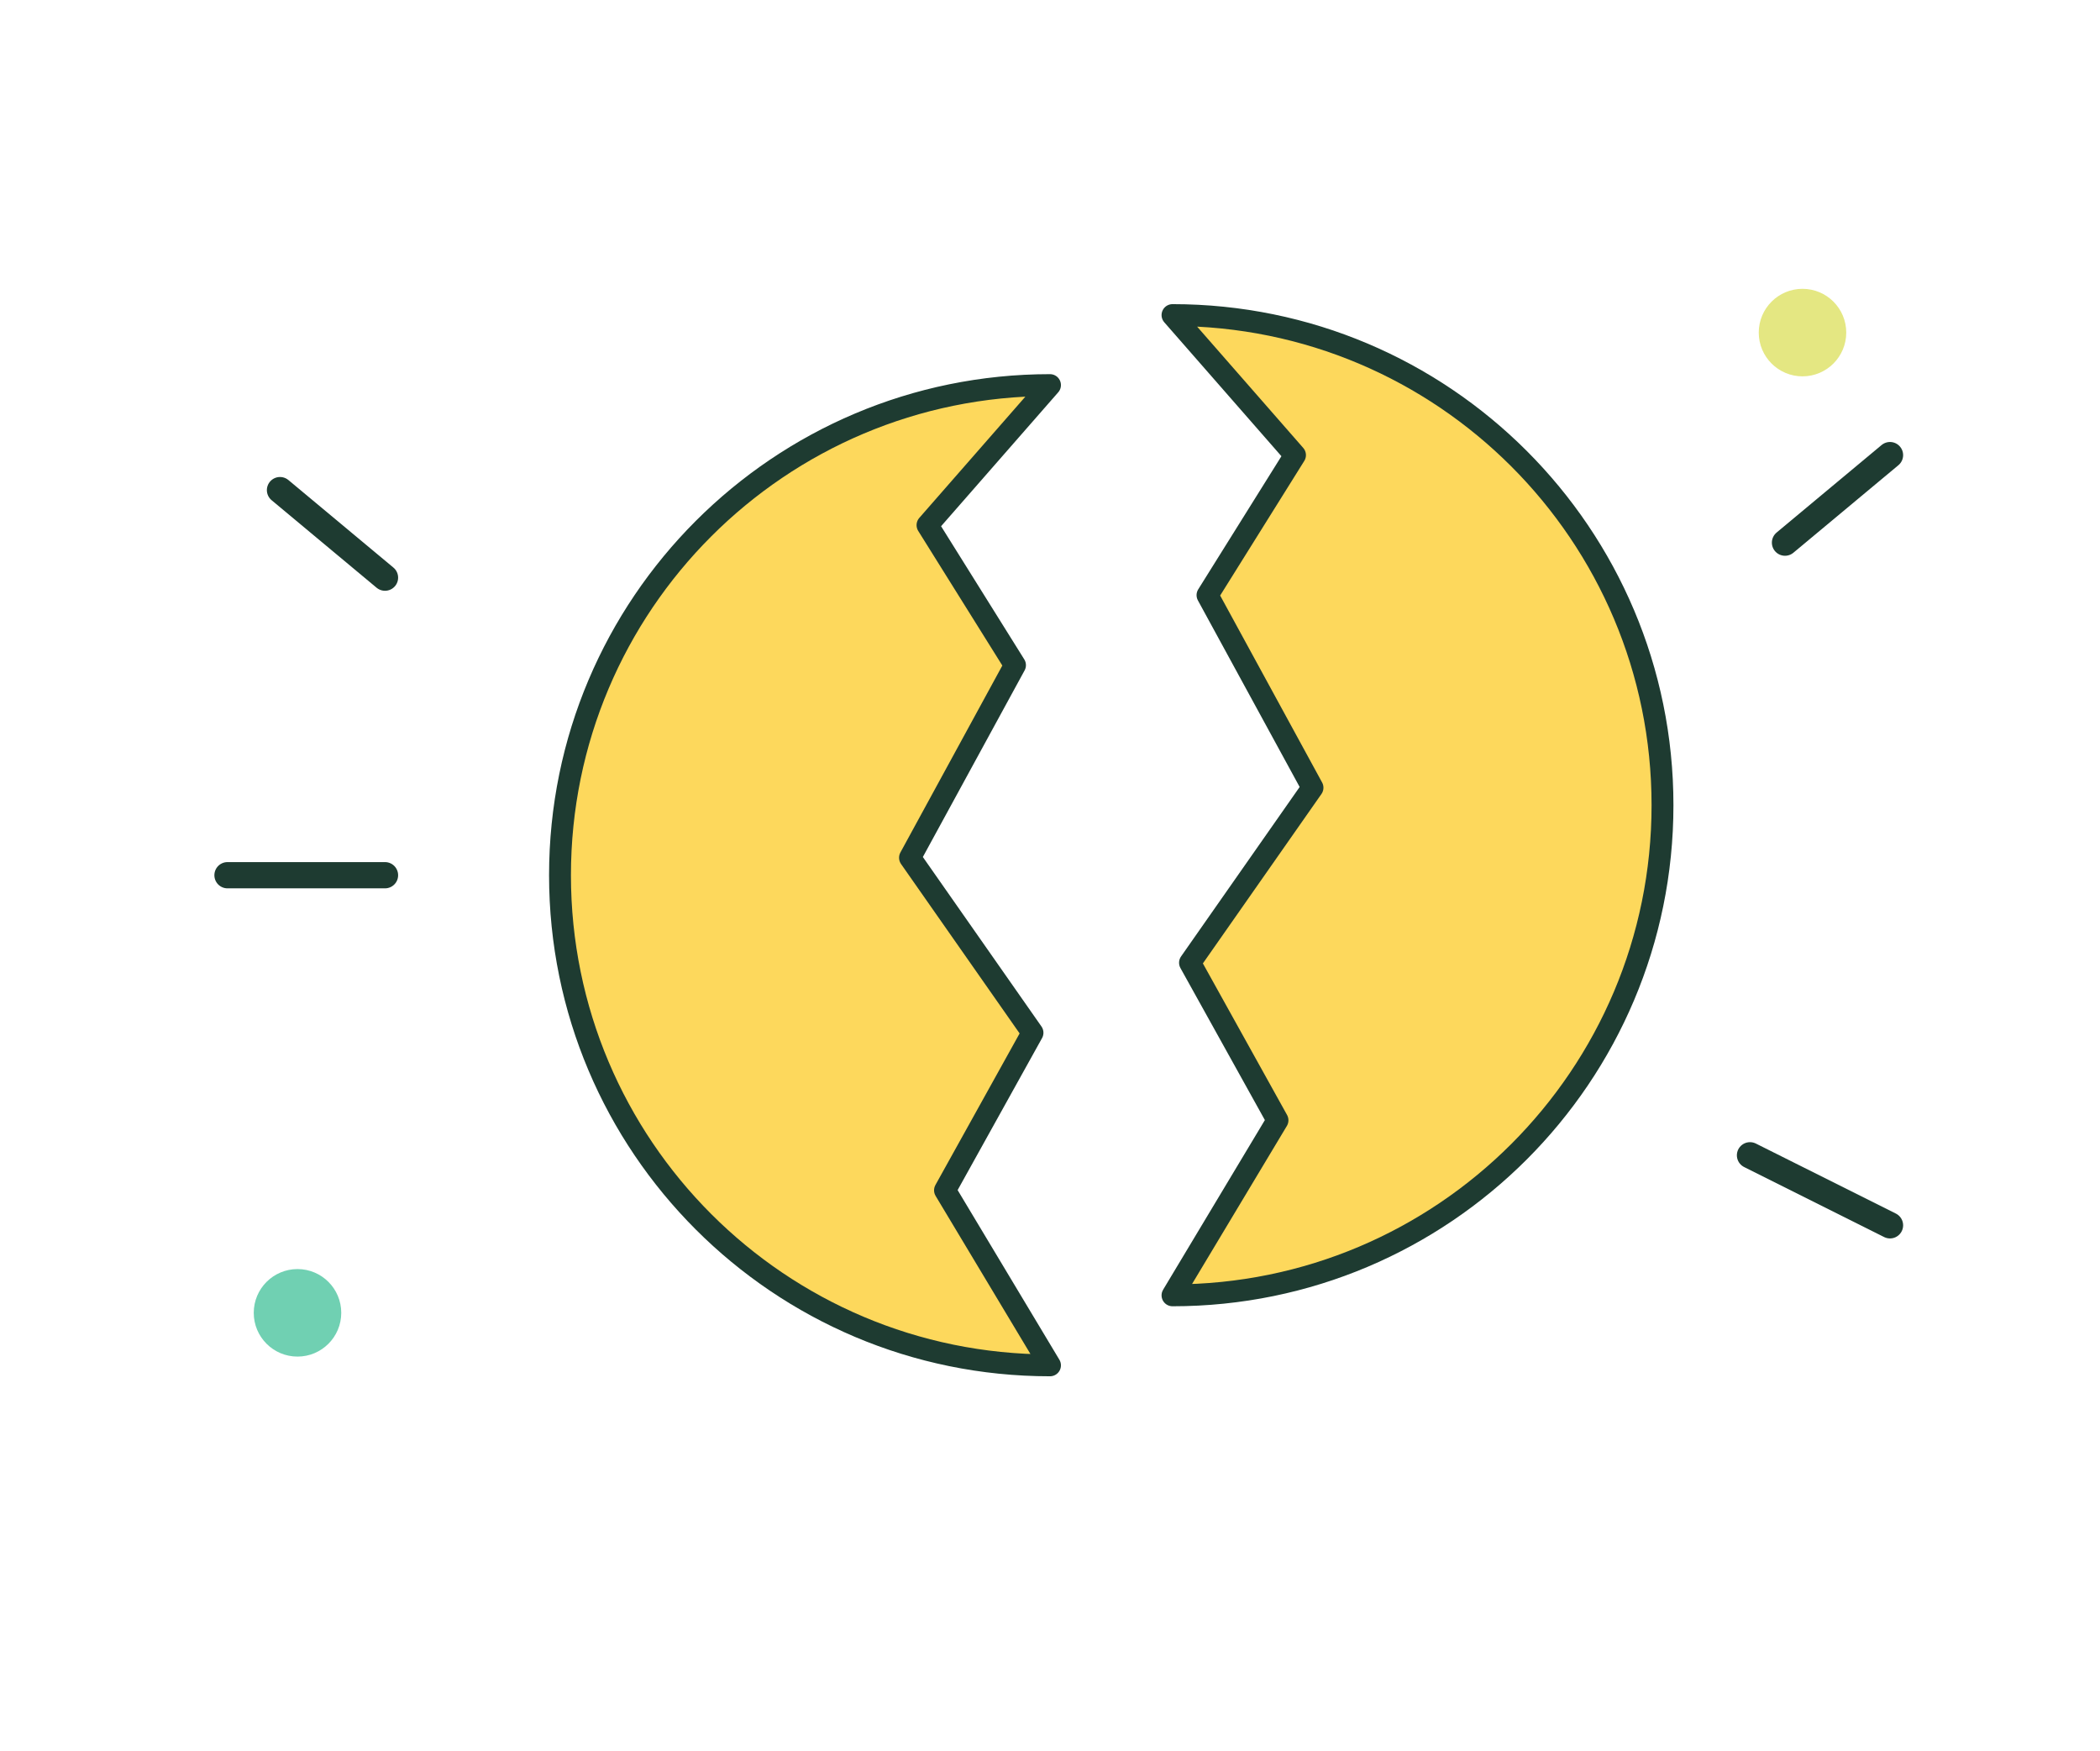
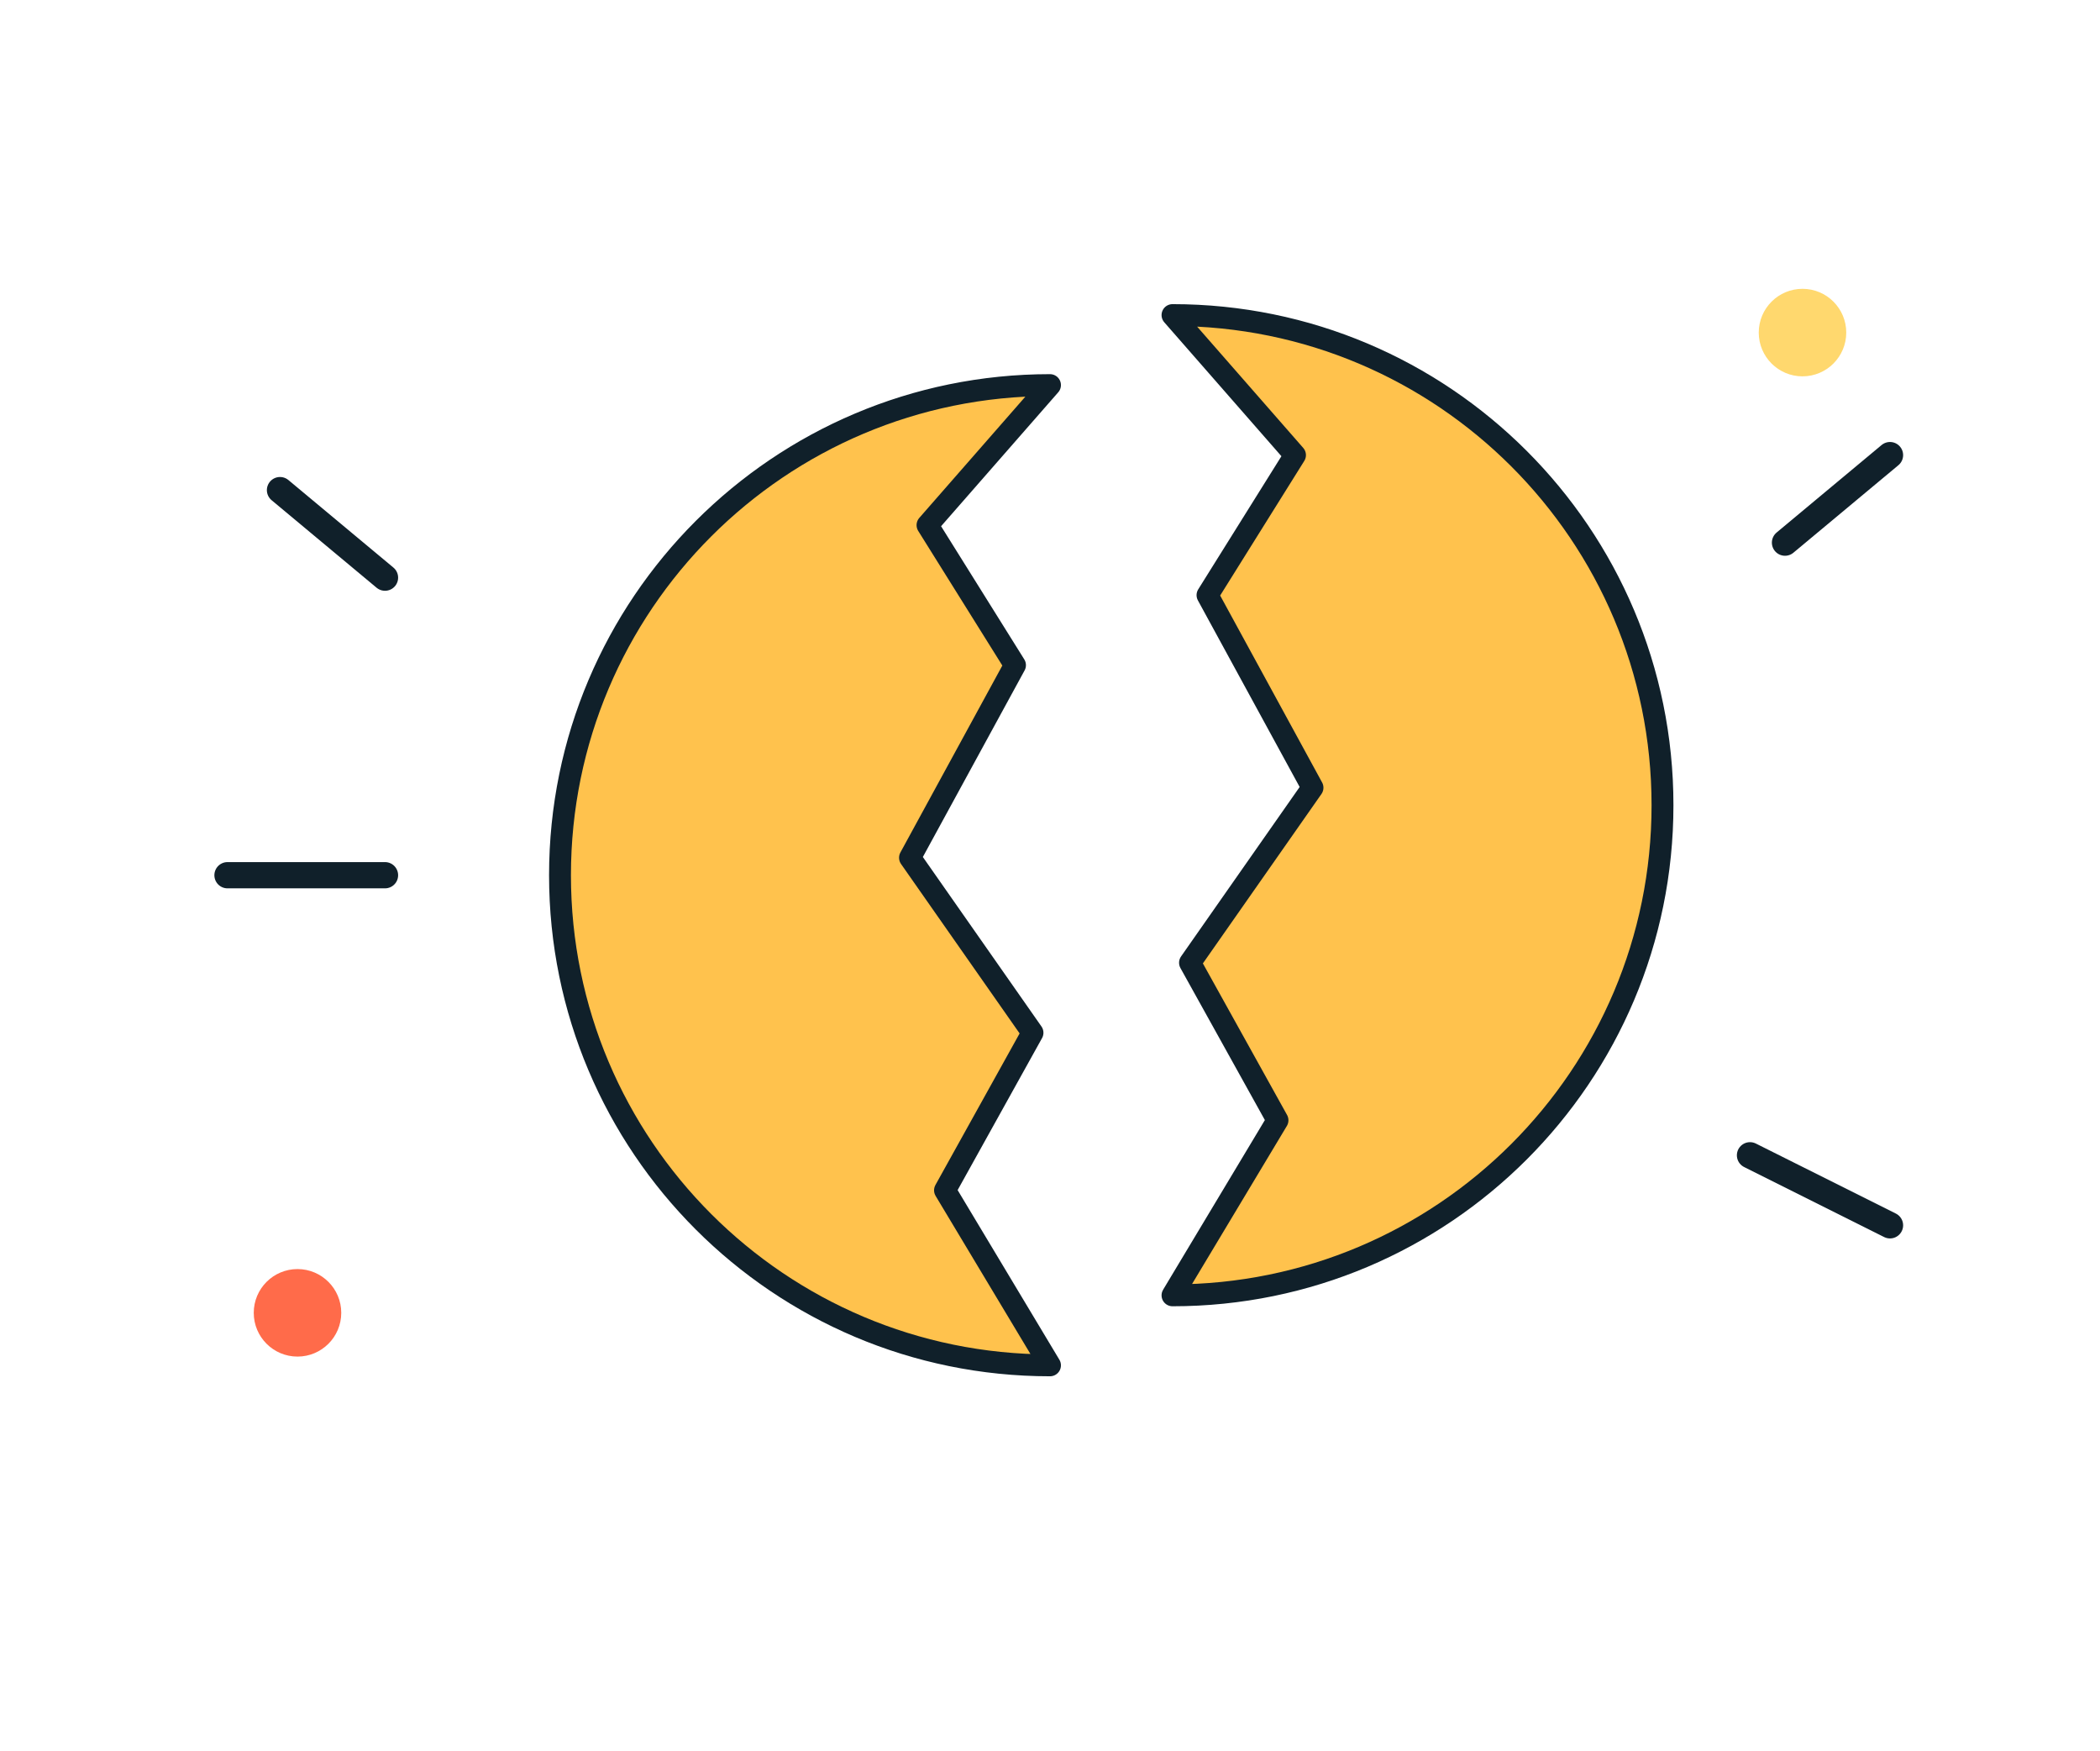
<svg xmlns="http://www.w3.org/2000/svg" viewBox="0 0 240 200" width="240" height="200" fill="none">
-   <path d="M120 44 A56 56 0 0 0 120 156 L108 136 L118 118 L104 98 L116 76 L106 60 Z" fill="#FDD85C" stroke="#1E3B31" stroke-width="2.5" stroke-linejoin="round" />
-   <path d="M120 44 A56 56 0 0 1 120 156 L132 136 L122 118 L136 98 L124 76 L134 60 Z" fill="#FDD85C" stroke="#1E3B31" stroke-width="2.5" stroke-linejoin="round" transform="translate(14 -8)" />
-   <path d="M44 66 L32 56 M44 100 L26 100 M204 62 L216 52 M200 132 L216 140" stroke="#1E3B31" stroke-width="3" stroke-linecap="round" />
-   <circle cx="34" cy="150" r="5" fill="#70D0B2" />
-   <circle cx="206" cy="38" r="5" fill="#E4E782" />
+   <path d="M120 44 A56 56 0 0 0 120 156 L108 136 L118 118 L104 98 L116 76 L106 60 Z" fill="#FFC24D" stroke="#10202A" stroke-width="2.5" stroke-linejoin="round" />
+   <path d="M120 44 A56 56 0 0 1 120 156 L132 136 L122 118 L136 98 L124 76 L134 60 Z" fill="#FFC24D" stroke="#10202A" stroke-width="2.5" stroke-linejoin="round" transform="translate(14 -8)" />
+   <path d="M44 66 L32 56 M44 100 L26 100 M204 62 L216 52 M200 132 L216 140" stroke="#10202A" stroke-width="3" stroke-linecap="round" />
+   <circle cx="34" cy="150" r="5" fill="#FF6B4A" />
+   <circle cx="206" cy="38" r="5" fill="#FFD86E" />
</svg>
